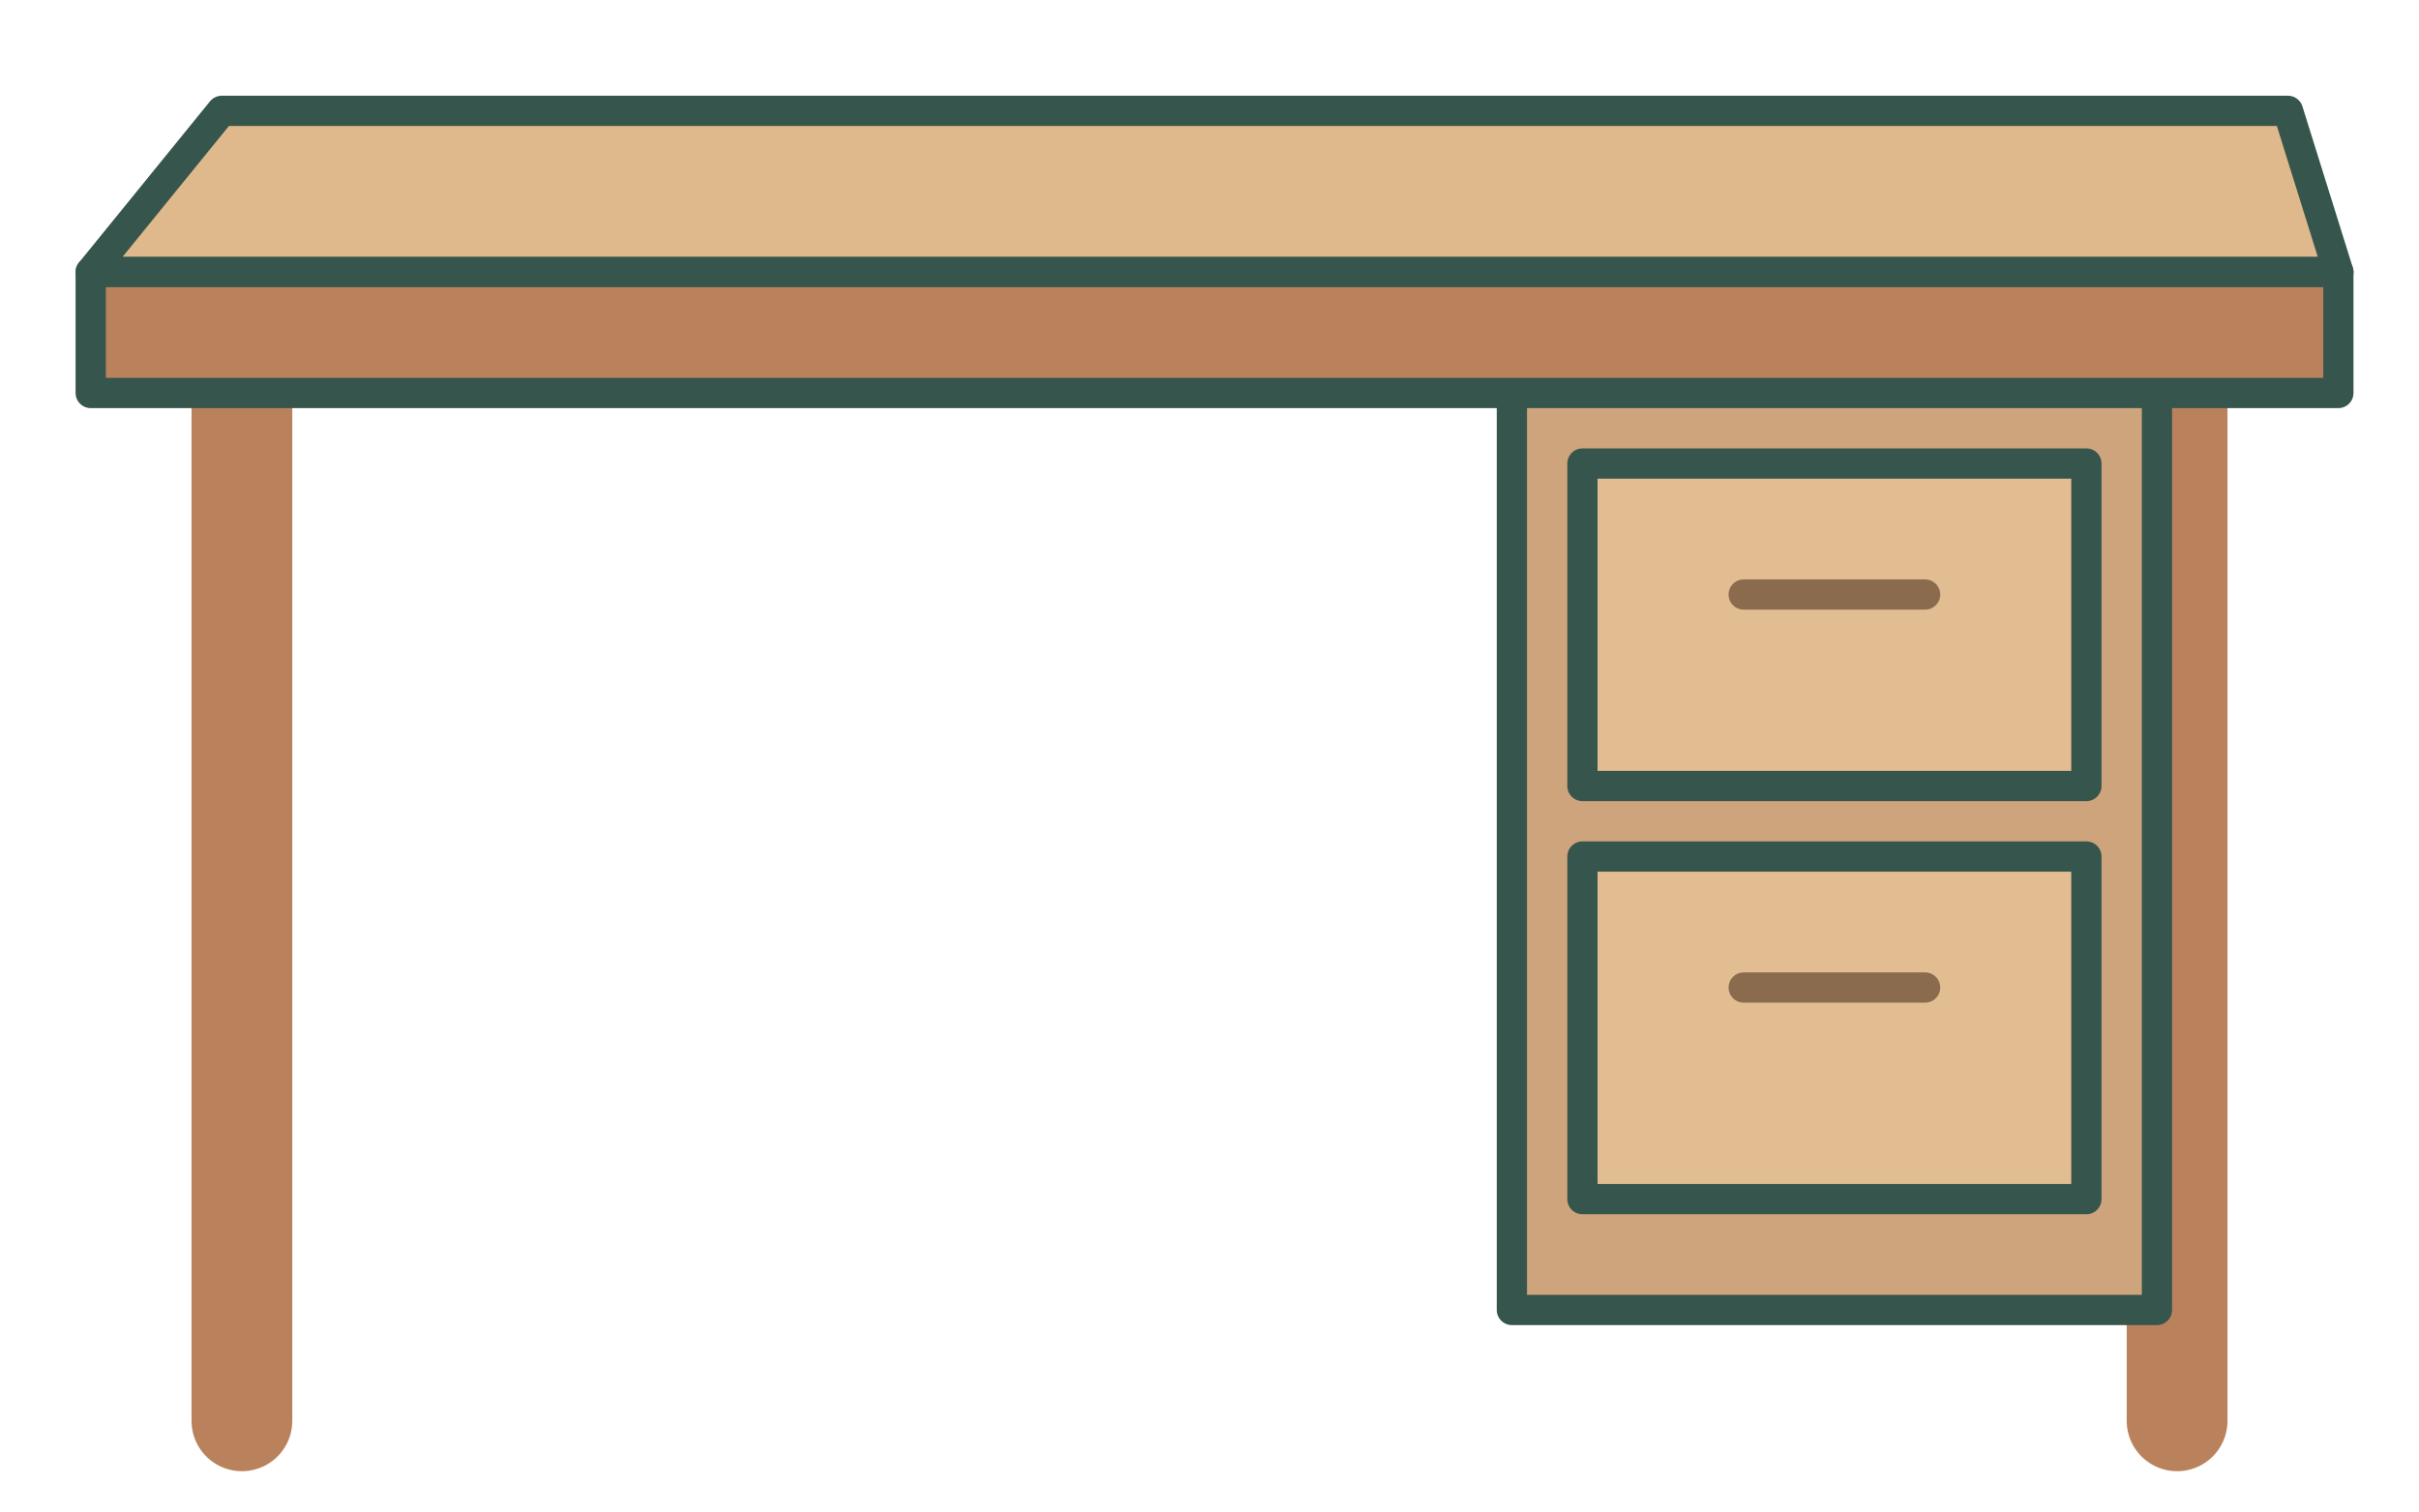
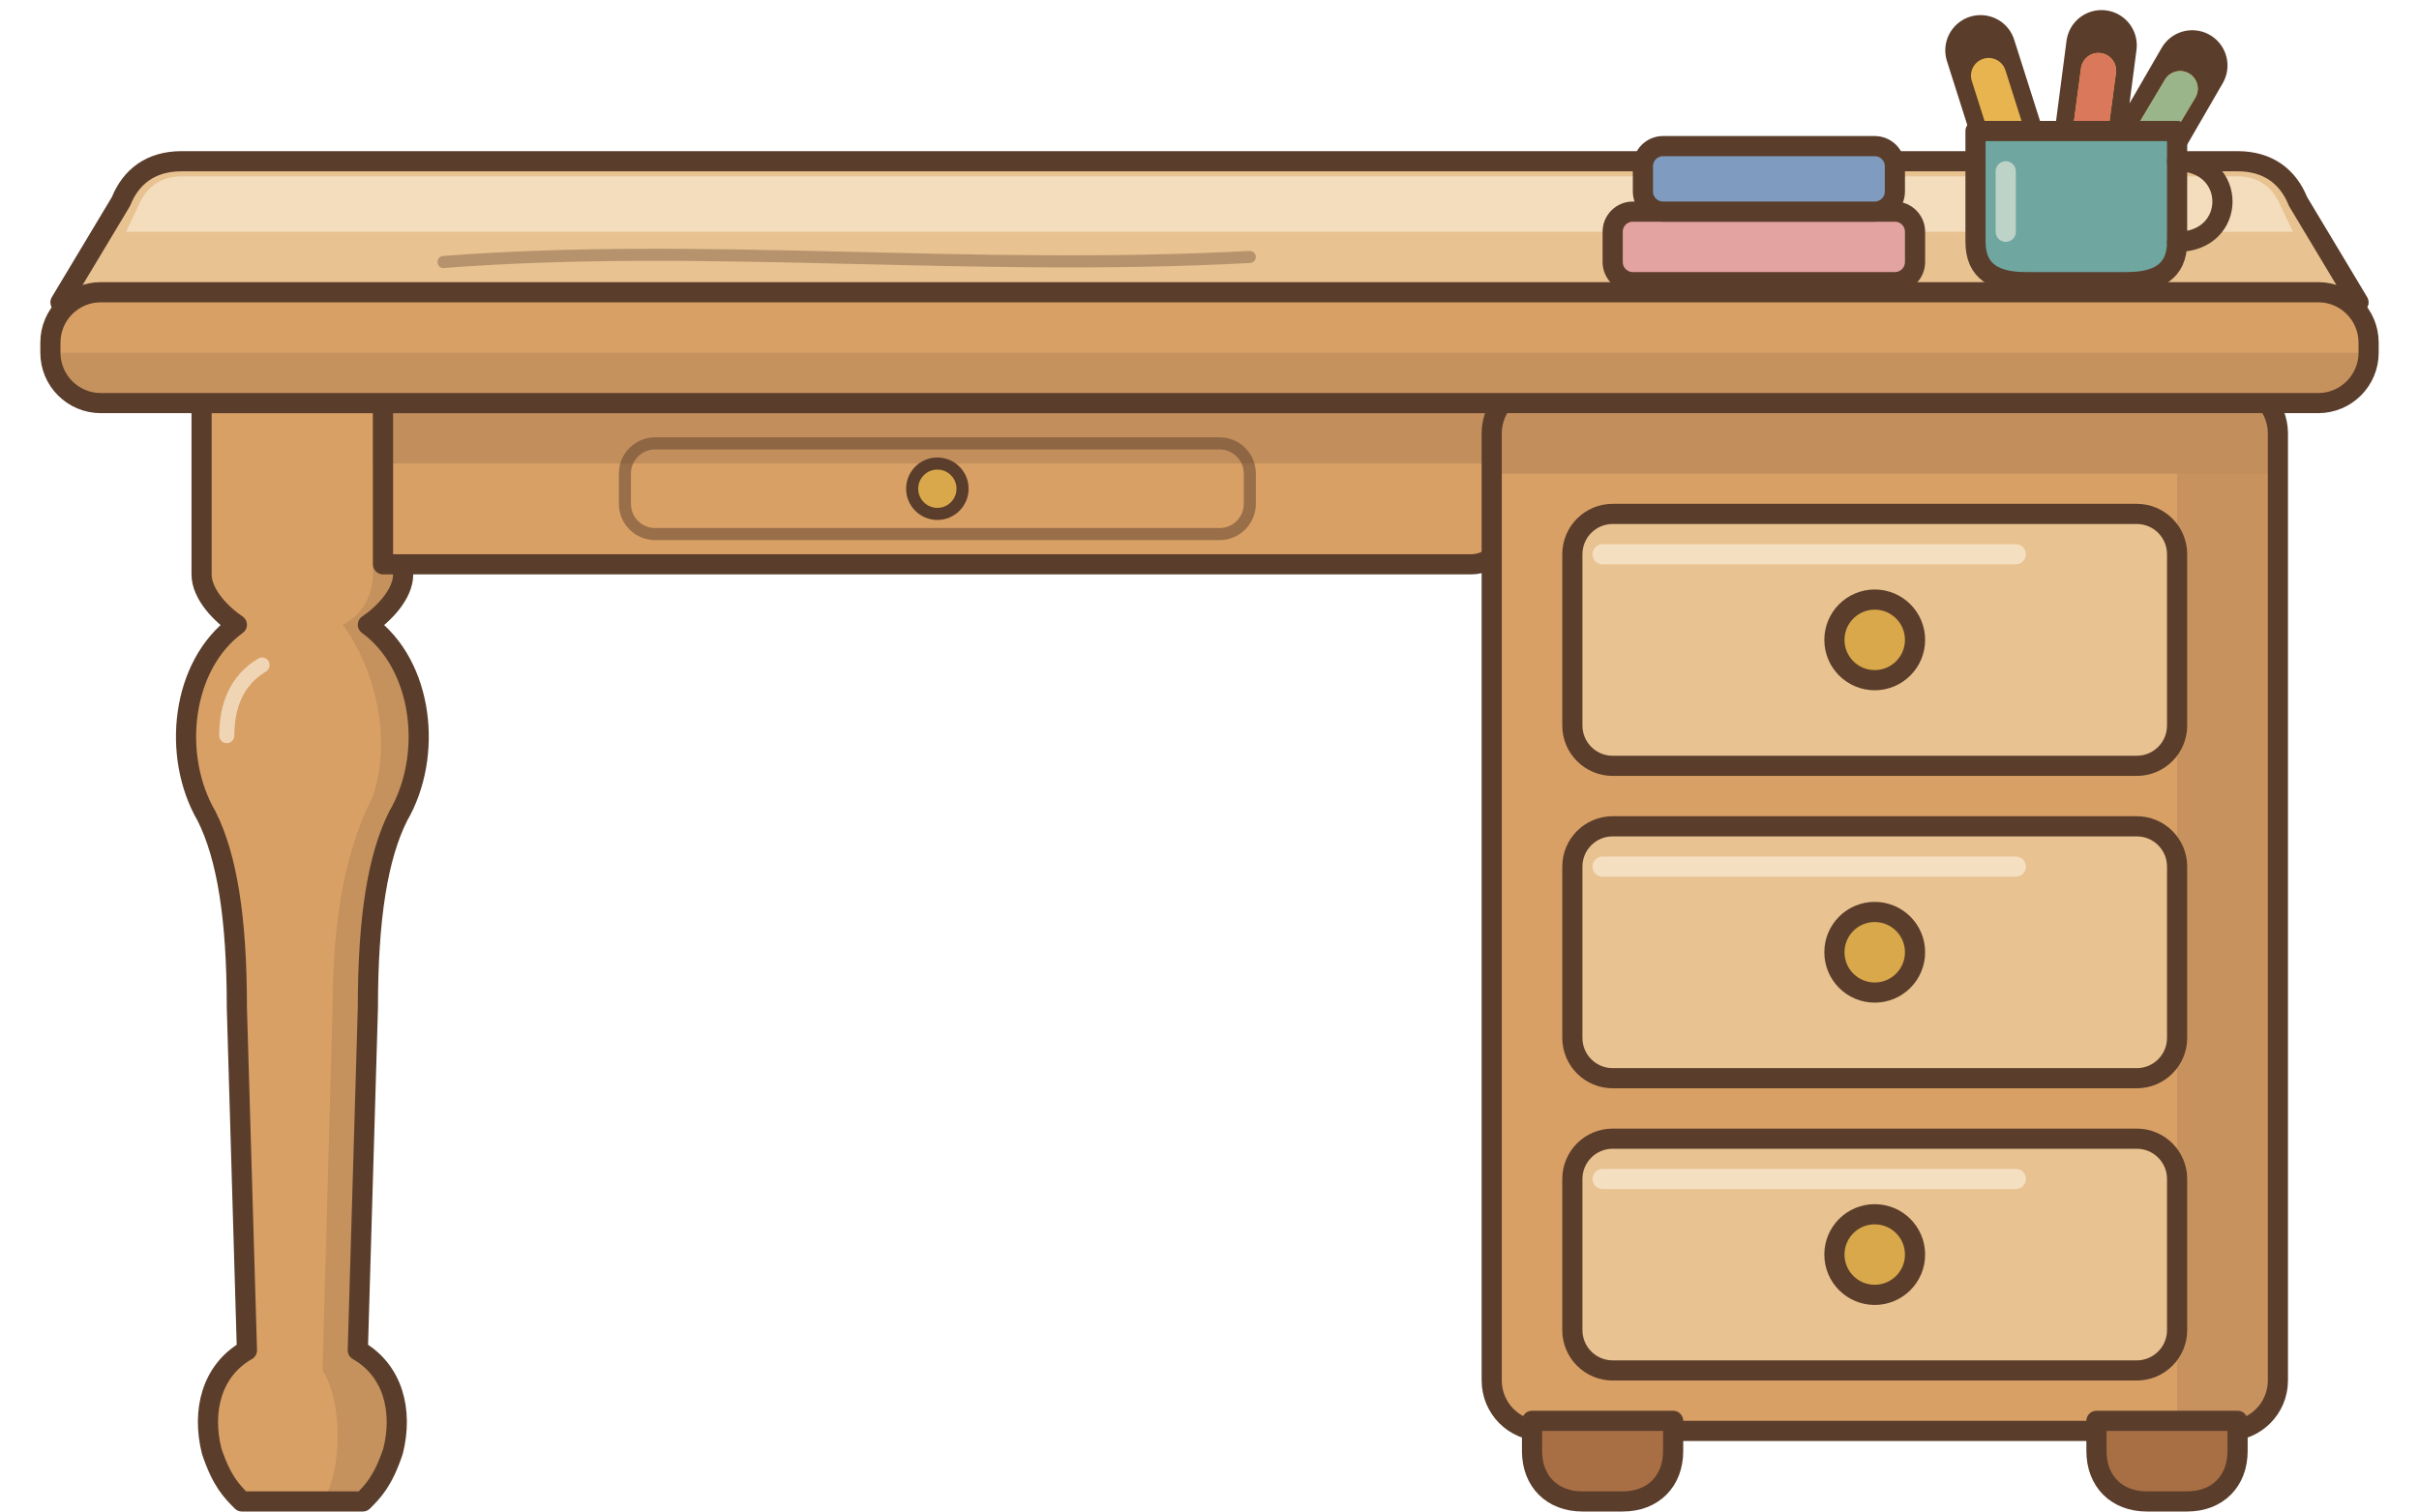
<svg xmlns="http://www.w3.org/2000/svg" viewBox="0 0 240 150">
-   <g fill="none" stroke="#36554c" stroke-width="3" stroke-linecap="round" stroke-linejoin="round">
-     <path d="M24 37v104m192-104v104" stroke="#b9825d" stroke-width="10" />
-     <path d="M150 36h64v94h-64z" fill="#cda47c" />
-     <path d="M157 46h50v32h-50zM157 85h50v34h-50z" fill="#e2bd92" />
-     <path d="M173 59h18m-18 39h18" stroke="#8a6b4e" stroke-width="3" />
-     <path d="m9 27 13-16h205l5 16z" fill="#dfb98c" />
-     <path d="M9 27h223v12H9z" fill="#b9825d" />
+   <g stroke="#5a3d2b" stroke-width="2" stroke-linecap="round" stroke-linejoin="round">
+     <path d="M18 16H222C225 16 227 17.5 228 20L234 30H6L12 20C13 17.5 15 16 18 16z" fill="#e8c290" />
+     <path d="M18 17.5H222C224 17.5 225.5 18.5 226.3 20.5L227.5 23H12.5L13.7 20.5C14.5 18.5 16 17.5 18 17.5z" fill="#fff8ea" opacity=".5" stroke="none" />
+     <path d="M44 26C70 24 96 27 124 25.5" fill="none" stroke-width="1.2" opacity=".35" />
+     <path d="M200 16L196.5 5M207 16L208.5 4.5M212 16L217.5 6.5" fill="none" stroke-width="7" />
+     <path d="M200 16L197.3 7.5M207 16L208.2 7M212 16L216.3 8.8" fill="none" stroke-width="3.5" stroke="#e8b44f" />
+     <path d="M207 16L208.2 7" fill="none" stroke-width="3.5" stroke="#d9785a" />
+     <path d="M212 16L216.3 8.8" fill="none" stroke-width="3.5" stroke="#9bb58a" />
+     <path d="M196 13H216V24C216 27 214 28 211 28H201C198 28 196 27 196 24z" fill="#6fa7a0" />
+     <path d="M216 16C222 16 222 24 216 24" fill="none" stroke-width="2" />
+     <path d="M199 17V23" fill="none" stroke="#fff8ea" stroke-width="2" opacity=".55" />
+     <rect x="160" y="21" width="30" height="7" rx="2" fill="#e3a3a0" />
+     <rect x="163" y="14.5" width="25" height="6.5" rx="2" fill="#7f9cc0" />
+     <path d="M20 40H40V57C40 59 38 61 36.5 62C42 66 43 75 39.5 81C37.5 85 36.5 91 36.5 100L35.5 134C39 136 40 140 39 144C38 147 37 148 36 149H24C23 148 22 147 21 144C20 140 21 136 24.5 134L23.5 100C23.5 91 22.5 85 20.5 81C17 75 18 66 23.5 62C22 61 20 59 20 57z" fill="#d9a066" />
+     <path d="M22.5 73C22.5 70 23.5 67.5 26 66" fill="none" stroke="#fff8ea" stroke-width="1.5" opacity=".6" />
+     <path d="M40 57C40 59 38 61 36.5 62C42 66 43 75 39.5 81C37.5 85 36.5 91 36.5 100L35.5 134C39 136 40 140 39 144C38 147 37 148 36 149H32C34 146 34 139 32 136L33 100C33 89 35 83 37 79C39 73 37 66 34 62C36 61 37 59 37 57V40H40z" fill="#5a3d2b" opacity=".16" stroke="none" />
+     <path d="M38 40H150V52C150 54 148 56 146 56H38z" fill="#d9a066" />
+     <path d="M37 40H149V46H37z" fill="#5a3d2b" opacity=".18" stroke="none" />
+     <rect x="62" y="44" width="62" height="9" rx="3" fill="none" stroke-width="1.2" opacity=".5" />
+     <circle cx="93" cy="48.5" r="2.5" fill="#d8a84a" stroke-width="1.2" />
+     <rect x="148" y="38" width="78" height="104" rx="5" fill="#d9a066" />
+     <path d="M149 40H225V47H149z" fill="#5a3d2b" opacity=".18" stroke="none" />
+     <path d="M216 47H225V137C225 139.5 223.5 141 221 141H216z" fill="#5a3d2b" opacity=".14" stroke="none" />
+     <rect x="156" y="51" width="60" height="25" rx="4" fill="#e8c290" />
+     <rect x="156" y="82" width="60" height="25" rx="4" fill="#e8c290" />
+     <rect x="156" y="113" width="60" height="23" rx="4" fill="#e8c290" />
+     <path d="M159 55H200M159 86H200M159 117H200" fill="none" stroke="#fff8ea" stroke-width="2" opacity=".55" />
+     <g fill="#d8a84a">
+       <circle cx="186" cy="63.5" r="4" />
+       <circle cx="186" cy="94.5" r="4" />
+       <circle cx="186" cy="124.5" r="4" />
+     </g>
+     <path d="M152 141H166V144C166 147 164 149 161 149H157C154 149 152 147 152 144zM208 141H222V144C222 147 220 149 217 149H213C210 149 208 147 208 144z" fill="#a86f45" />
+     <rect x="5" y="29" width="230" height="11" rx="5" fill="#d9a066" />
+     <path d="M6 35H234C234 38 232 39 229.5 39H10.5C8 39 6 38 6 35z" fill="#5a3d2b" opacity=".16" stroke="none" />
  </g>
</svg>
